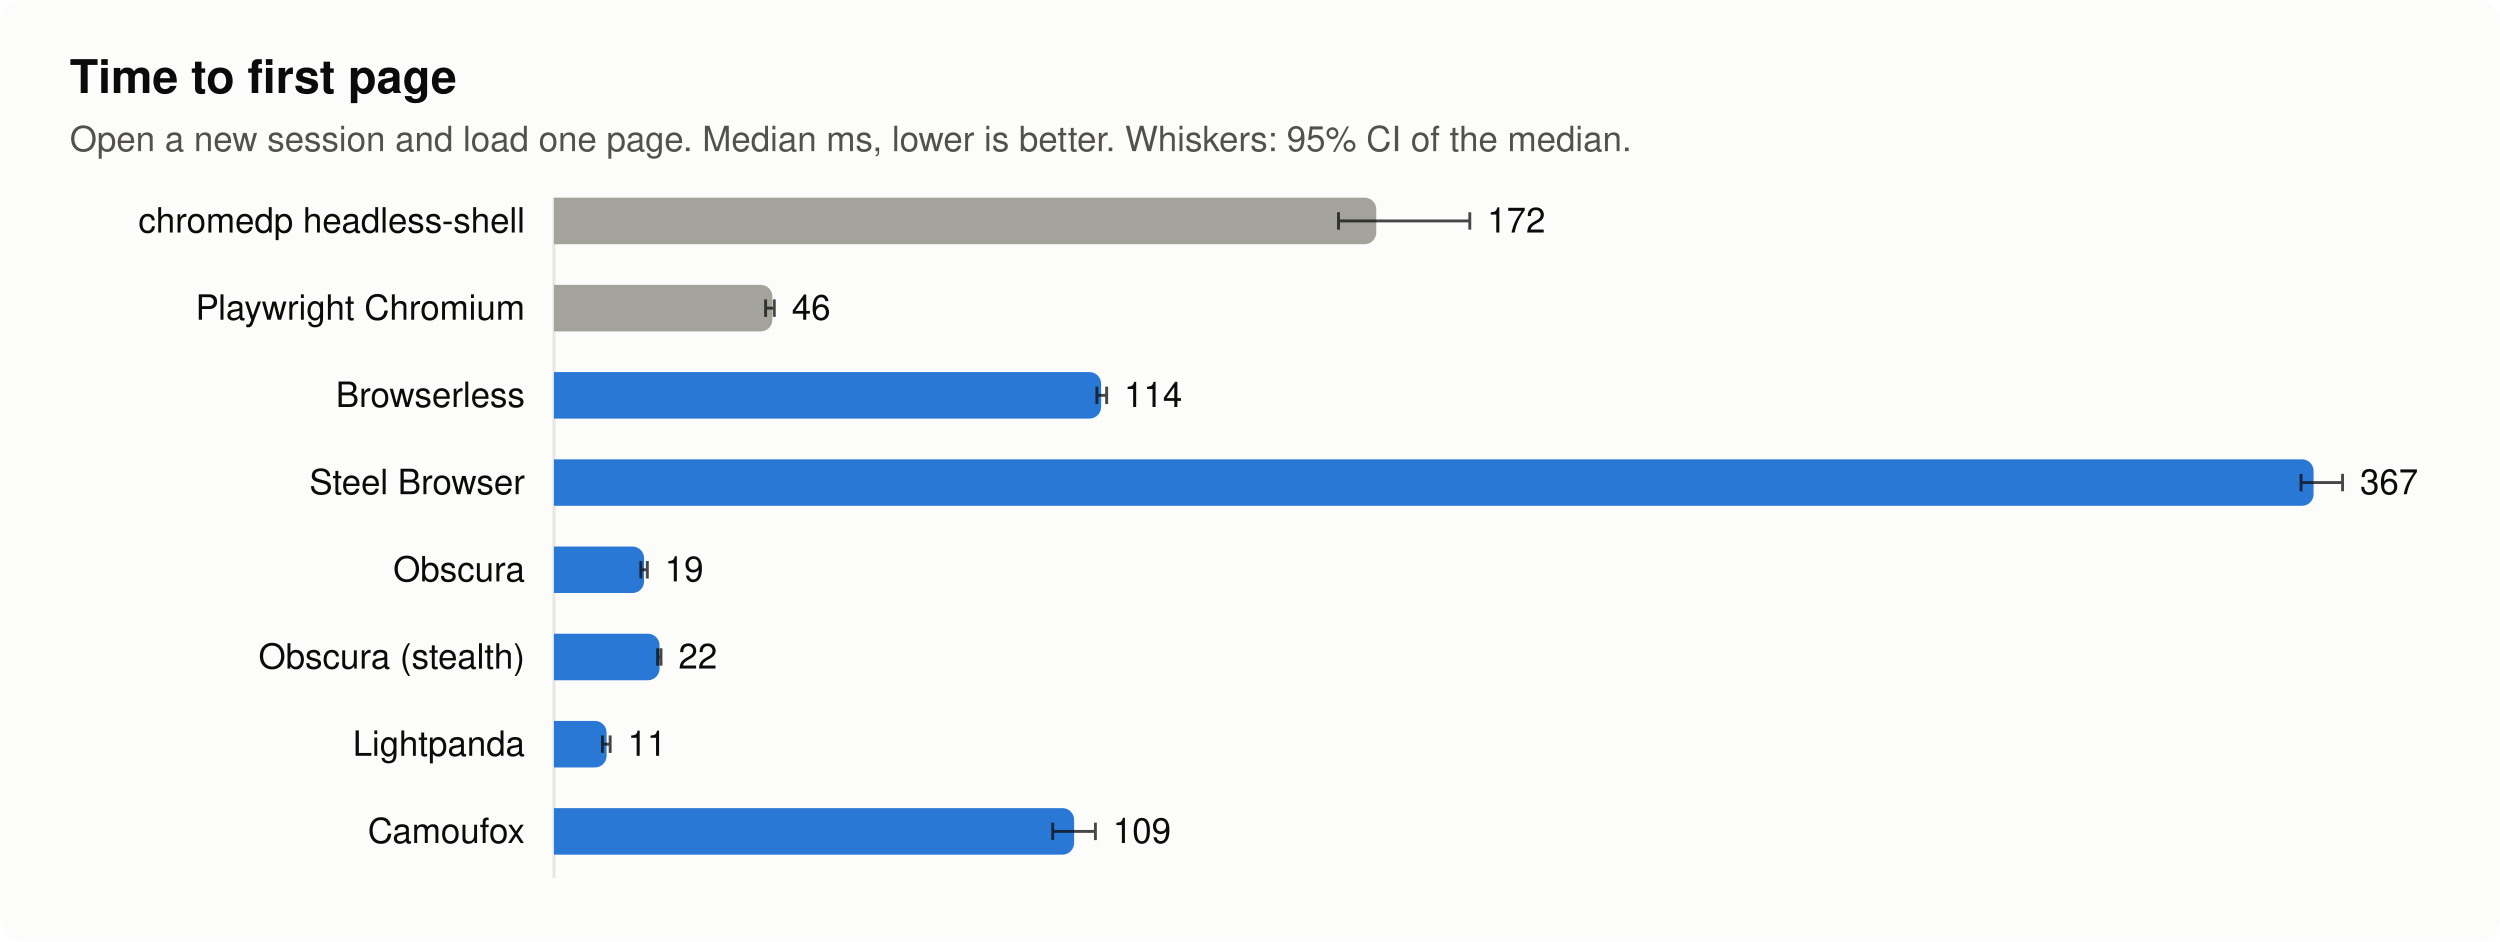
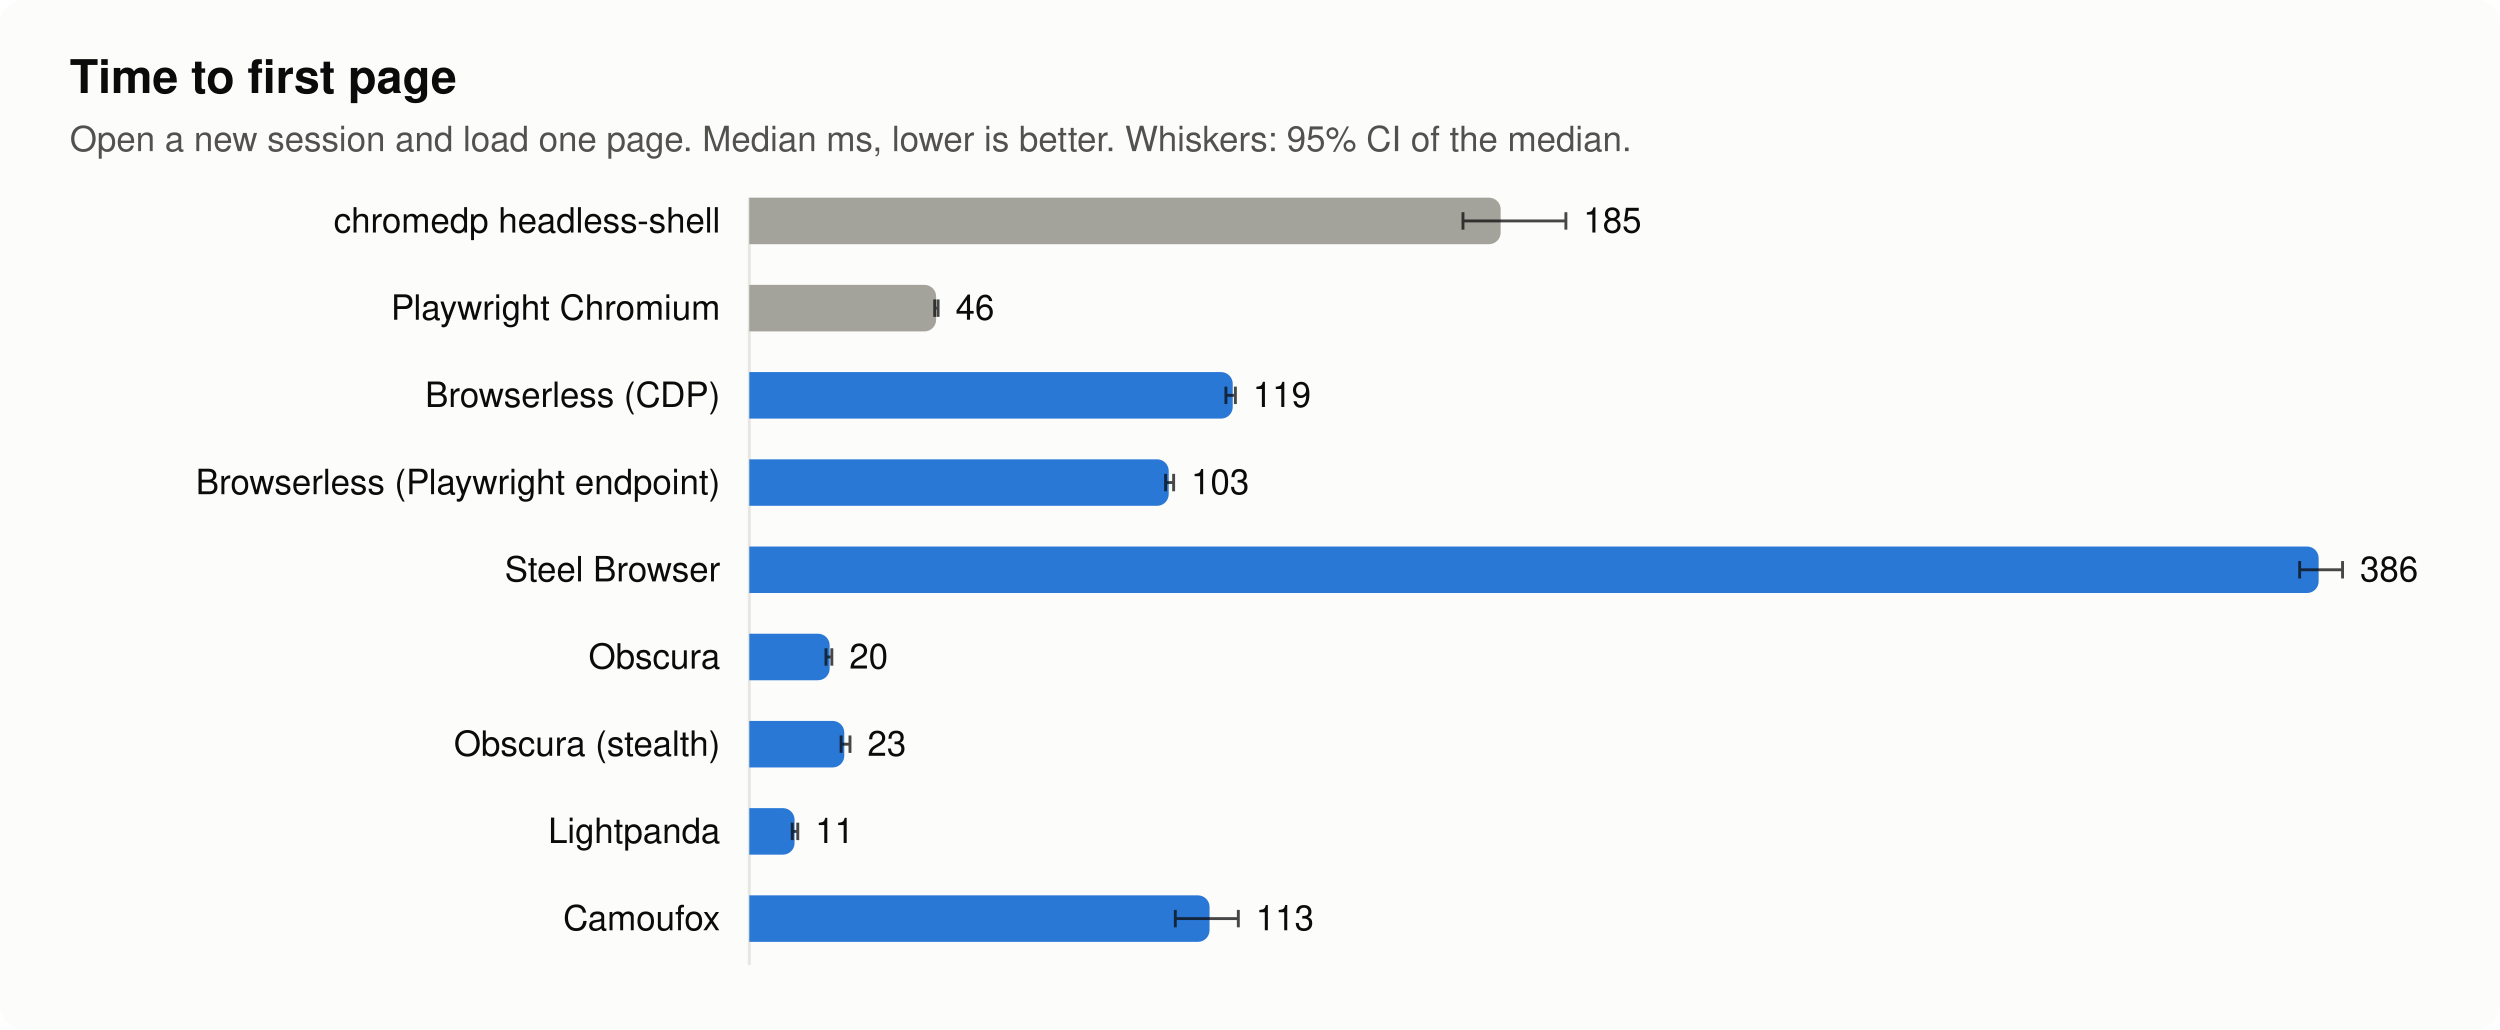
- <svg xmlns="http://www.w3.org/2000/svg" viewBox="0 0 860 324" width="860" height="324" font-family="-apple-system, BlinkMacSystemFont, 'Segoe UI', Helvetica, Arial, sans-serif" role="img" aria-label="Time to first page">
-   <rect width="860" height="324" rx="8" fill="#fcfcfb" />
+ <svg xmlns="http://www.w3.org/2000/svg" viewBox="0 0 860 354" width="860" height="354" font-family="-apple-system, BlinkMacSystemFont, 'Segoe UI', Helvetica, Arial, sans-serif" role="img" aria-label="Time to first page">
+   <rect width="860" height="354" rx="8" fill="#fcfcfb" />
  <text x="24" y="32" font-size="16" font-weight="600" fill="#0b0b0b">Time to first page</text>
  <text x="24" y="52" font-size="12" fill="#52514e">Open a new session and load one page. Median ms, lower is better. Whiskers: 95% CI of the median.</text>
-   <line x1="190.56" y1="68" x2="190.56" y2="302" stroke="#e7e6e1" stroke-width="1" />
-   <text x="180.56" y="80" font-size="12" text-anchor="end" fill="#0b0b0b">chromedp headless-shell</text>
-   <path d="M190.56,68h278.875a4,4 0 0 1 4,4v8a4,4 0 0 1 -4,4h-278.875z" fill="#a3a29b" />
-   <path d="M460.441,76H505.608M460.441,73v6M505.608,73v6" stroke="#0b0b0b" stroke-width="1" fill="none" opacity="0.75" />
-   <text x="511.608" y="80" font-size="12" fill="#0b0b0b" style="font-variant-numeric: tabular-nums">172</text>
-   <text x="180.56" y="110" font-size="12" text-anchor="end" fill="#0b0b0b">Playwright Chromium</text>
-   <path d="M190.56,98h71.128a4,4 0 0 1 4,4v8a4,4 0 0 1 -4,4h-71.128z" fill="#a3a29b" />
-   <path d="M263.368,106H266.361M263.368,103v6M266.361,103v6" stroke="#0b0b0b" stroke-width="1" fill="none" opacity="0.75" />
-   <text x="272.361" y="110" font-size="12" fill="#0b0b0b" style="font-variant-numeric: tabular-nums">46</text>
-   <text x="180.56" y="140" font-size="12" text-anchor="end" fill="#0b0b0b">Browserless</text>
-   <path d="M190.56,128h184.223a4,4 0 0 1 4,4v8a4,4 0 0 1 -4,4h-184.223z" fill="#2a78d6" />
-   <path d="M377.332,136H380.689M377.332,133v6M380.689,133v6" stroke="#0b0b0b" stroke-width="1" fill="none" opacity="0.75" />
-   <text x="386.689" y="140" font-size="12" fill="#0b0b0b" style="font-variant-numeric: tabular-nums">114</text>
-   <text x="180.56" y="170" font-size="12" text-anchor="end" fill="#0b0b0b">Steel Browser</text>
-   <path d="M190.56,158h601.311a4,4 0 0 1 4,4v8a4,4 0 0 1 -4,4h-601.311z" fill="#2a78d6" />
-   <path d="M791.551,166H805.84M791.551,163v6M805.84,163v6" stroke="#0b0b0b" stroke-width="1" fill="none" opacity="0.75" />
-   <text x="811.84" y="170" font-size="12" fill="#0b0b0b" style="font-variant-numeric: tabular-nums">367</text>
-   <text x="180.56" y="200" font-size="12" text-anchor="end" fill="#0b0b0b">Obscura</text>
-   <path d="M190.56,188h27.004a4,4 0 0 1 4,4v8a4,4 0 0 1 -4,4h-27.004z" fill="#2a78d6" />
-   <path d="M220.449,196H222.679M220.449,193v6M222.679,193v6" stroke="#0b0b0b" stroke-width="1" fill="none" opacity="0.75" />
-   <text x="228.679" y="200" font-size="12" fill="#0b0b0b" style="font-variant-numeric: tabular-nums">19</text>
-   <text x="180.56" y="230" font-size="12" text-anchor="end" fill="#0b0b0b">Obscura (stealth)</text>
-   <path d="M190.56,218h32.328a4,4 0 0 1 4,4v8a4,4 0 0 1 -4,4h-32.328z" fill="#2a78d6" />
-   <path d="M226.219,226H227.378M226.219,223v6M227.378,223v6" stroke="#0b0b0b" stroke-width="1" fill="none" opacity="0.75" />
-   <text x="233.378" y="230" font-size="12" fill="#0b0b0b" style="font-variant-numeric: tabular-nums">22</text>
-   <text x="180.56" y="260" font-size="12" text-anchor="end" fill="#0b0b0b">Lightpanda</text>
-   <path d="M190.56,248h14.113a4,4 0 0 1 4,4v8a4,4 0 0 1 -4,4h-14.113z" fill="#2a78d6" />
-   <path d="M207.242,256H209.898M207.242,253v6M209.898,253v6" stroke="#0b0b0b" stroke-width="1" fill="none" opacity="0.75" />
-   <text x="215.898" y="260" font-size="12" fill="#0b0b0b" style="font-variant-numeric: tabular-nums">11</text>
-   <text x="180.56" y="290" font-size="12" text-anchor="end" fill="#0b0b0b">Camoufox</text>
-   <path d="M190.56,278h174.939a4,4 0 0 1 4,4v8a4,4 0 0 1 -4,4h-174.939z" fill="#2a78d6" />
-   <path d="M362.132,286H376.822M362.132,283v6M376.822,283v6" stroke="#0b0b0b" stroke-width="1" fill="none" opacity="0.75" />
-   <text x="382.822" y="290" font-size="12" fill="#0b0b0b" style="font-variant-numeric: tabular-nums">109</text>
+   <line x1="257.76" y1="68" x2="257.76" y2="332" stroke="#e7e6e1" stroke-width="1" />
+   <text x="247.76" y="80" font-size="12" text-anchor="end" fill="#0b0b0b">chromedp headless-shell</text>
+   <path d="M257.76,68h254.461a4,4 0 0 1 4,4v8a4,4 0 0 1 -4,4h-254.461z" fill="#a3a29b" />
+   <path d="M503.267,76H538.666M503.267,73v6M538.666,73v6" stroke="#0b0b0b" stroke-width="1" fill="none" opacity="0.75" />
+   <text x="544.666" y="80" font-size="12" fill="#0b0b0b" style="font-variant-numeric: tabular-nums">185</text>
+   <text x="247.76" y="110" font-size="12" text-anchor="end" fill="#0b0b0b">Playwright Chromium</text>
+   <path d="M257.76,98h60.272a4,4 0 0 1 4,4v8a4,4 0 0 1 -4,4h-60.272z" fill="#a3a29b" />
+   <path d="M321.538,106H322.703M321.538,103v6M322.703,103v6" stroke="#0b0b0b" stroke-width="1" fill="none" opacity="0.75" />
+   <text x="328.703" y="110" font-size="12" fill="#0b0b0b" style="font-variant-numeric: tabular-nums">46</text>
+   <text x="247.76" y="140" font-size="12" text-anchor="end" fill="#0b0b0b">Browserless (CDP)</text>
+   <path d="M257.76,128h162.298a4,4 0 0 1 4,4v8a4,4 0 0 1 -4,4h-162.298z" fill="#2a78d6" />
+   <path d="M421.719,136H424.975M421.719,133v6M424.975,133v6" stroke="#0b0b0b" stroke-width="1" fill="none" opacity="0.75" />
+   <text x="430.975" y="140" font-size="12" fill="#0b0b0b" style="font-variant-numeric: tabular-nums">119</text>
+   <text x="247.76" y="170" font-size="12" text-anchor="end" fill="#0b0b0b">Browserless (Playwright endpoint)</text>
+   <path d="M257.76,158h140.278a4,4 0 0 1 4,4v8a4,4 0 0 1 -4,4h-140.278z" fill="#2a78d6" />
+   <path d="M400.957,166H403.731M400.957,163v6M403.731,163v6" stroke="#0b0b0b" stroke-width="1" fill="none" opacity="0.75" />
+   <text x="409.731" y="170" font-size="12" fill="#0b0b0b" style="font-variant-numeric: tabular-nums">103</text>
+   <text x="247.76" y="200" font-size="12" text-anchor="end" fill="#0b0b0b">Steel Browser</text>
+   <path d="M257.76,188h535.854a4,4 0 0 1 4,4v8a4,4 0 0 1 -4,4h-535.854z" fill="#2a78d6" />
+   <path d="M791.079,196H805.84M791.079,193v6M805.84,193v6" stroke="#0b0b0b" stroke-width="1" fill="none" opacity="0.75" />
+   <text x="811.84" y="200" font-size="12" fill="#0b0b0b" style="font-variant-numeric: tabular-nums">386</text>
+   <text x="247.76" y="230" font-size="12" text-anchor="end" fill="#0b0b0b">Obscura</text>
+   <path d="M257.76,218h23.642a4,4 0 0 1 4,4v8a4,4 0 0 1 -4,4h-23.642z" fill="#2a78d6" />
+   <path d="M284.139,226H286.152M284.139,223v6M286.152,223v6" stroke="#0b0b0b" stroke-width="1" fill="none" opacity="0.75" />
+   <text x="292.152" y="230" font-size="12" fill="#0b0b0b" style="font-variant-numeric: tabular-nums">20</text>
+   <text x="247.76" y="260" font-size="12" text-anchor="end" fill="#0b0b0b">Obscura (stealth)</text>
+   <path d="M257.76,248h28.675a4,4 0 0 1 4,4v8a4,4 0 0 1 -4,4h-28.675z" fill="#2a78d6" />
+   <path d="M289.338,256H292.394M289.338,253v6M292.394,253v6" stroke="#0b0b0b" stroke-width="1" fill="none" opacity="0.75" />
+   <text x="298.394" y="260" font-size="12" fill="#0b0b0b" style="font-variant-numeric: tabular-nums">23</text>
+   <text x="247.76" y="290" font-size="12" text-anchor="end" fill="#0b0b0b">Lightpanda</text>
+   <path d="M257.76,278h11.575a4,4 0 0 1 4,4v8a4,4 0 0 1 -4,4h-11.575z" fill="#2a78d6" />
+   <path d="M272.533,286H274.435M272.533,283v6M274.435,283v6" stroke="#0b0b0b" stroke-width="1" fill="none" opacity="0.75" />
+   <text x="280.435" y="290" font-size="12" fill="#0b0b0b" style="font-variant-numeric: tabular-nums">11</text>
+   <text x="247.76" y="320" font-size="12" text-anchor="end" fill="#0b0b0b">Camoufox</text>
+   <path d="M257.76,308h154.327a4,4 0 0 1 4,4v8a4,4 0 0 1 -4,4h-154.327z" fill="#2a78d6" />
+   <path d="M404.31,316H425.986M404.31,313v6M425.986,313v6" stroke="#0b0b0b" stroke-width="1" fill="none" opacity="0.75" />
+   <text x="431.986" y="320" font-size="12" fill="#0b0b0b" style="font-variant-numeric: tabular-nums">113</text>
</svg>
